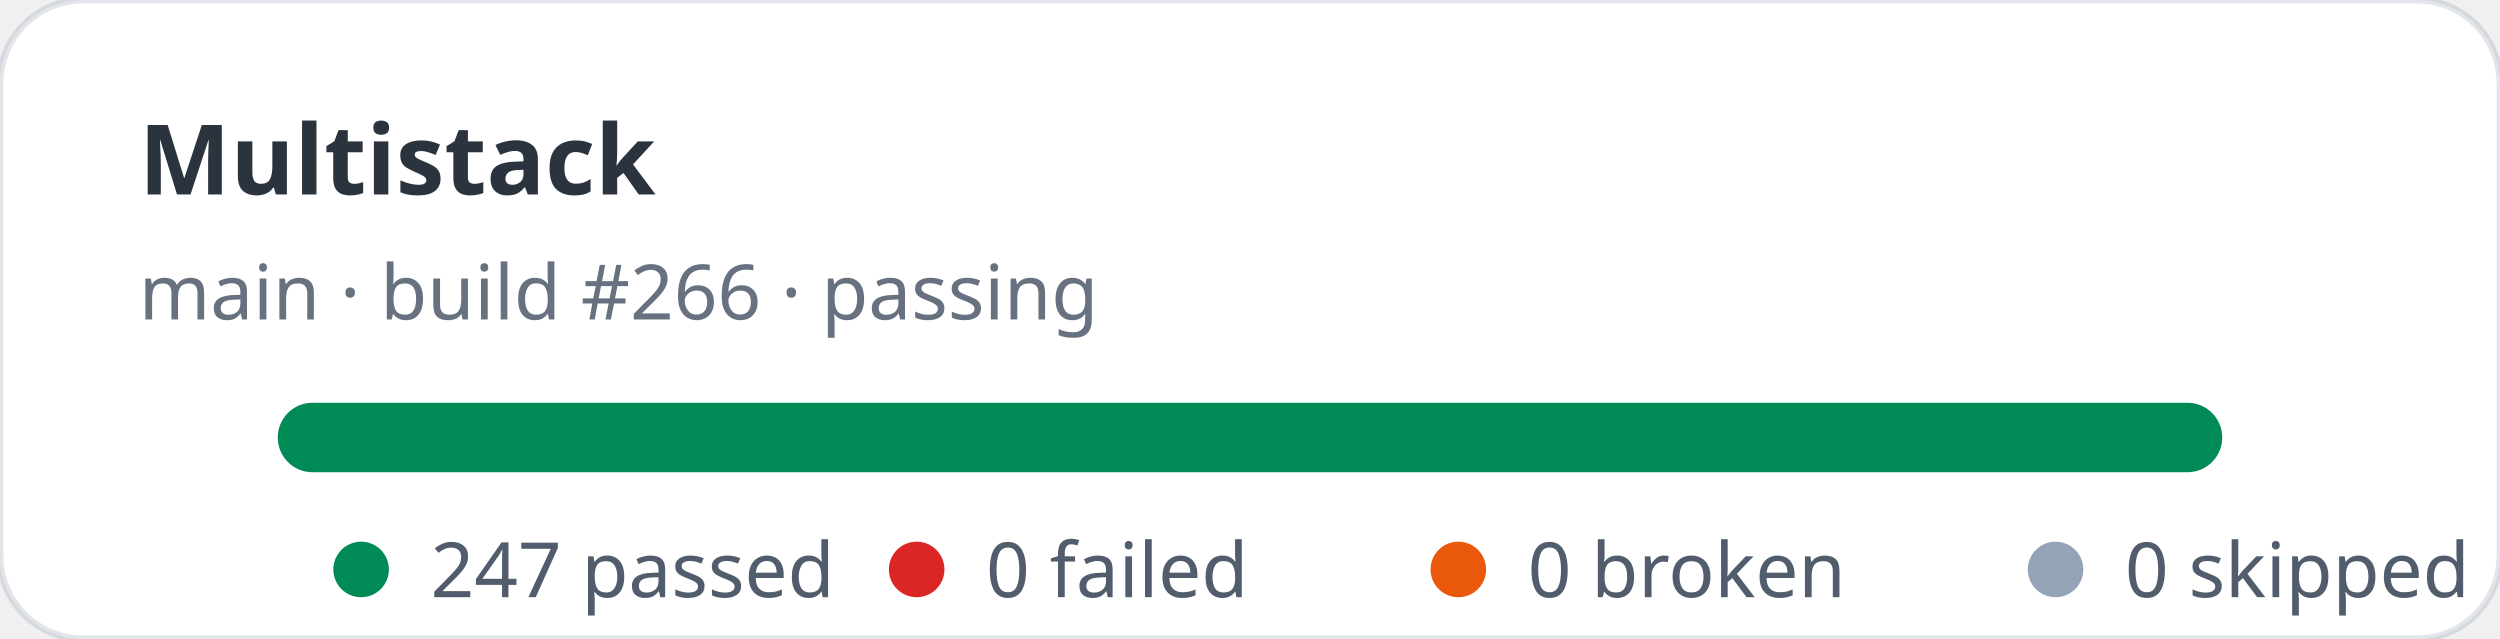
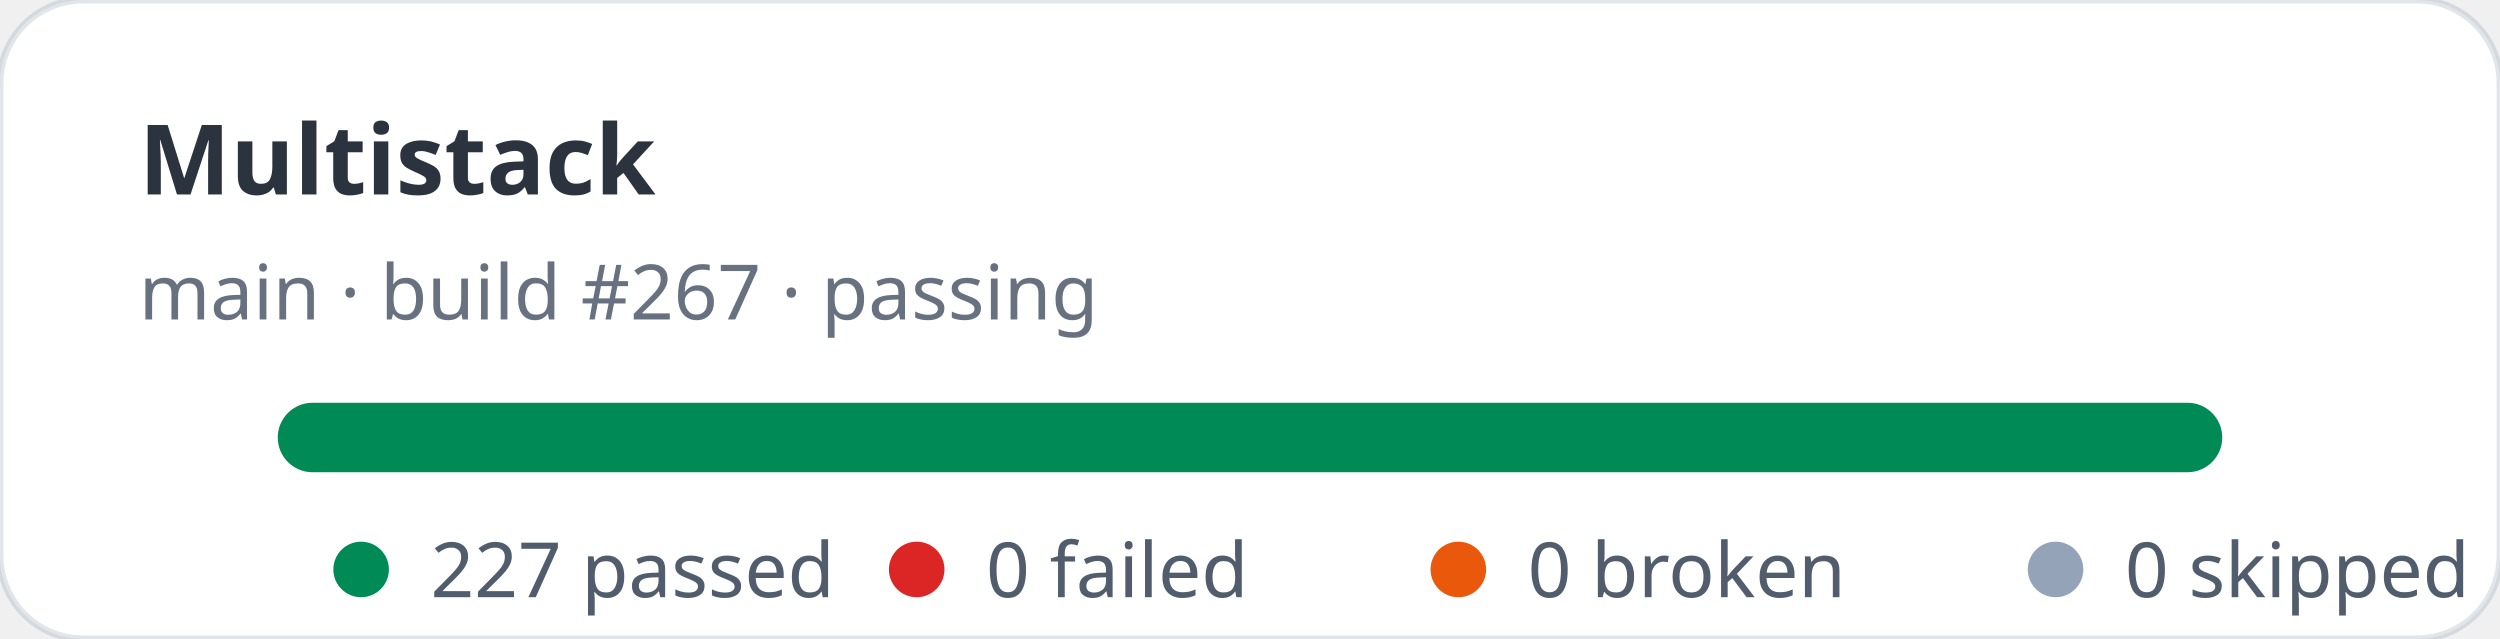
- <svg xmlns="http://www.w3.org/2000/svg" width="360" height="92" viewBox="0 0 360 92" role="img" aria-label="Multistack stats: 247 passed, 0 failed">
+ <svg xmlns="http://www.w3.org/2000/svg" width="360" height="92" viewBox="0 0 360 92" role="img" aria-label="Multistack stats: 227 passed, 0 failed">
  <rect width="360" height="92" rx="12" fill="#ffffff" stroke="rgba(11,48,86,0.12)" />
  <text x="20" y="28" fill="rgba(1,10,24,0.83)" font-family="ui-sans-serif,system-ui,sans-serif" font-size="14" font-weight="700">Multistack</text>
-   <text x="20" y="46" fill="rgba(2,19,44,0.6)" font-family="ui-sans-serif,system-ui,sans-serif" font-size="11">main · build #266 · passing</text>
+   <text x="20" y="46" fill="rgba(2,19,44,0.6)" font-family="ui-sans-serif,system-ui,sans-serif" font-size="11">main · build #267 · passing</text>
  <rect x="40" y="58" width="280" height="10" rx="5" fill="#e2e8f0" />
  <rect x="40" y="58" width="280" height="10" rx="5" fill="#008a56" />
  <g font-family="ui-sans-serif,system-ui,sans-serif" font-size="11" fill="rgba(1,18,40,0.68)">
    <circle cx="52" cy="82" r="4" fill="#008a56" />
-     <text x="62" y="86">247 passed</text>
+     <text x="62" y="86">227 passed</text>
    <circle cx="132" cy="82" r="4" fill="#dc2626" />
    <text x="142" y="86">0 failed</text>
    <circle cx="210" cy="82" r="4" fill="#ea580c" />
    <text x="220" y="86">0 broken</text>
    <circle cx="296" cy="82" r="4" fill="#94a3b8" />
    <text x="306" y="86">0 skipped</text>
  </g>
</svg>
